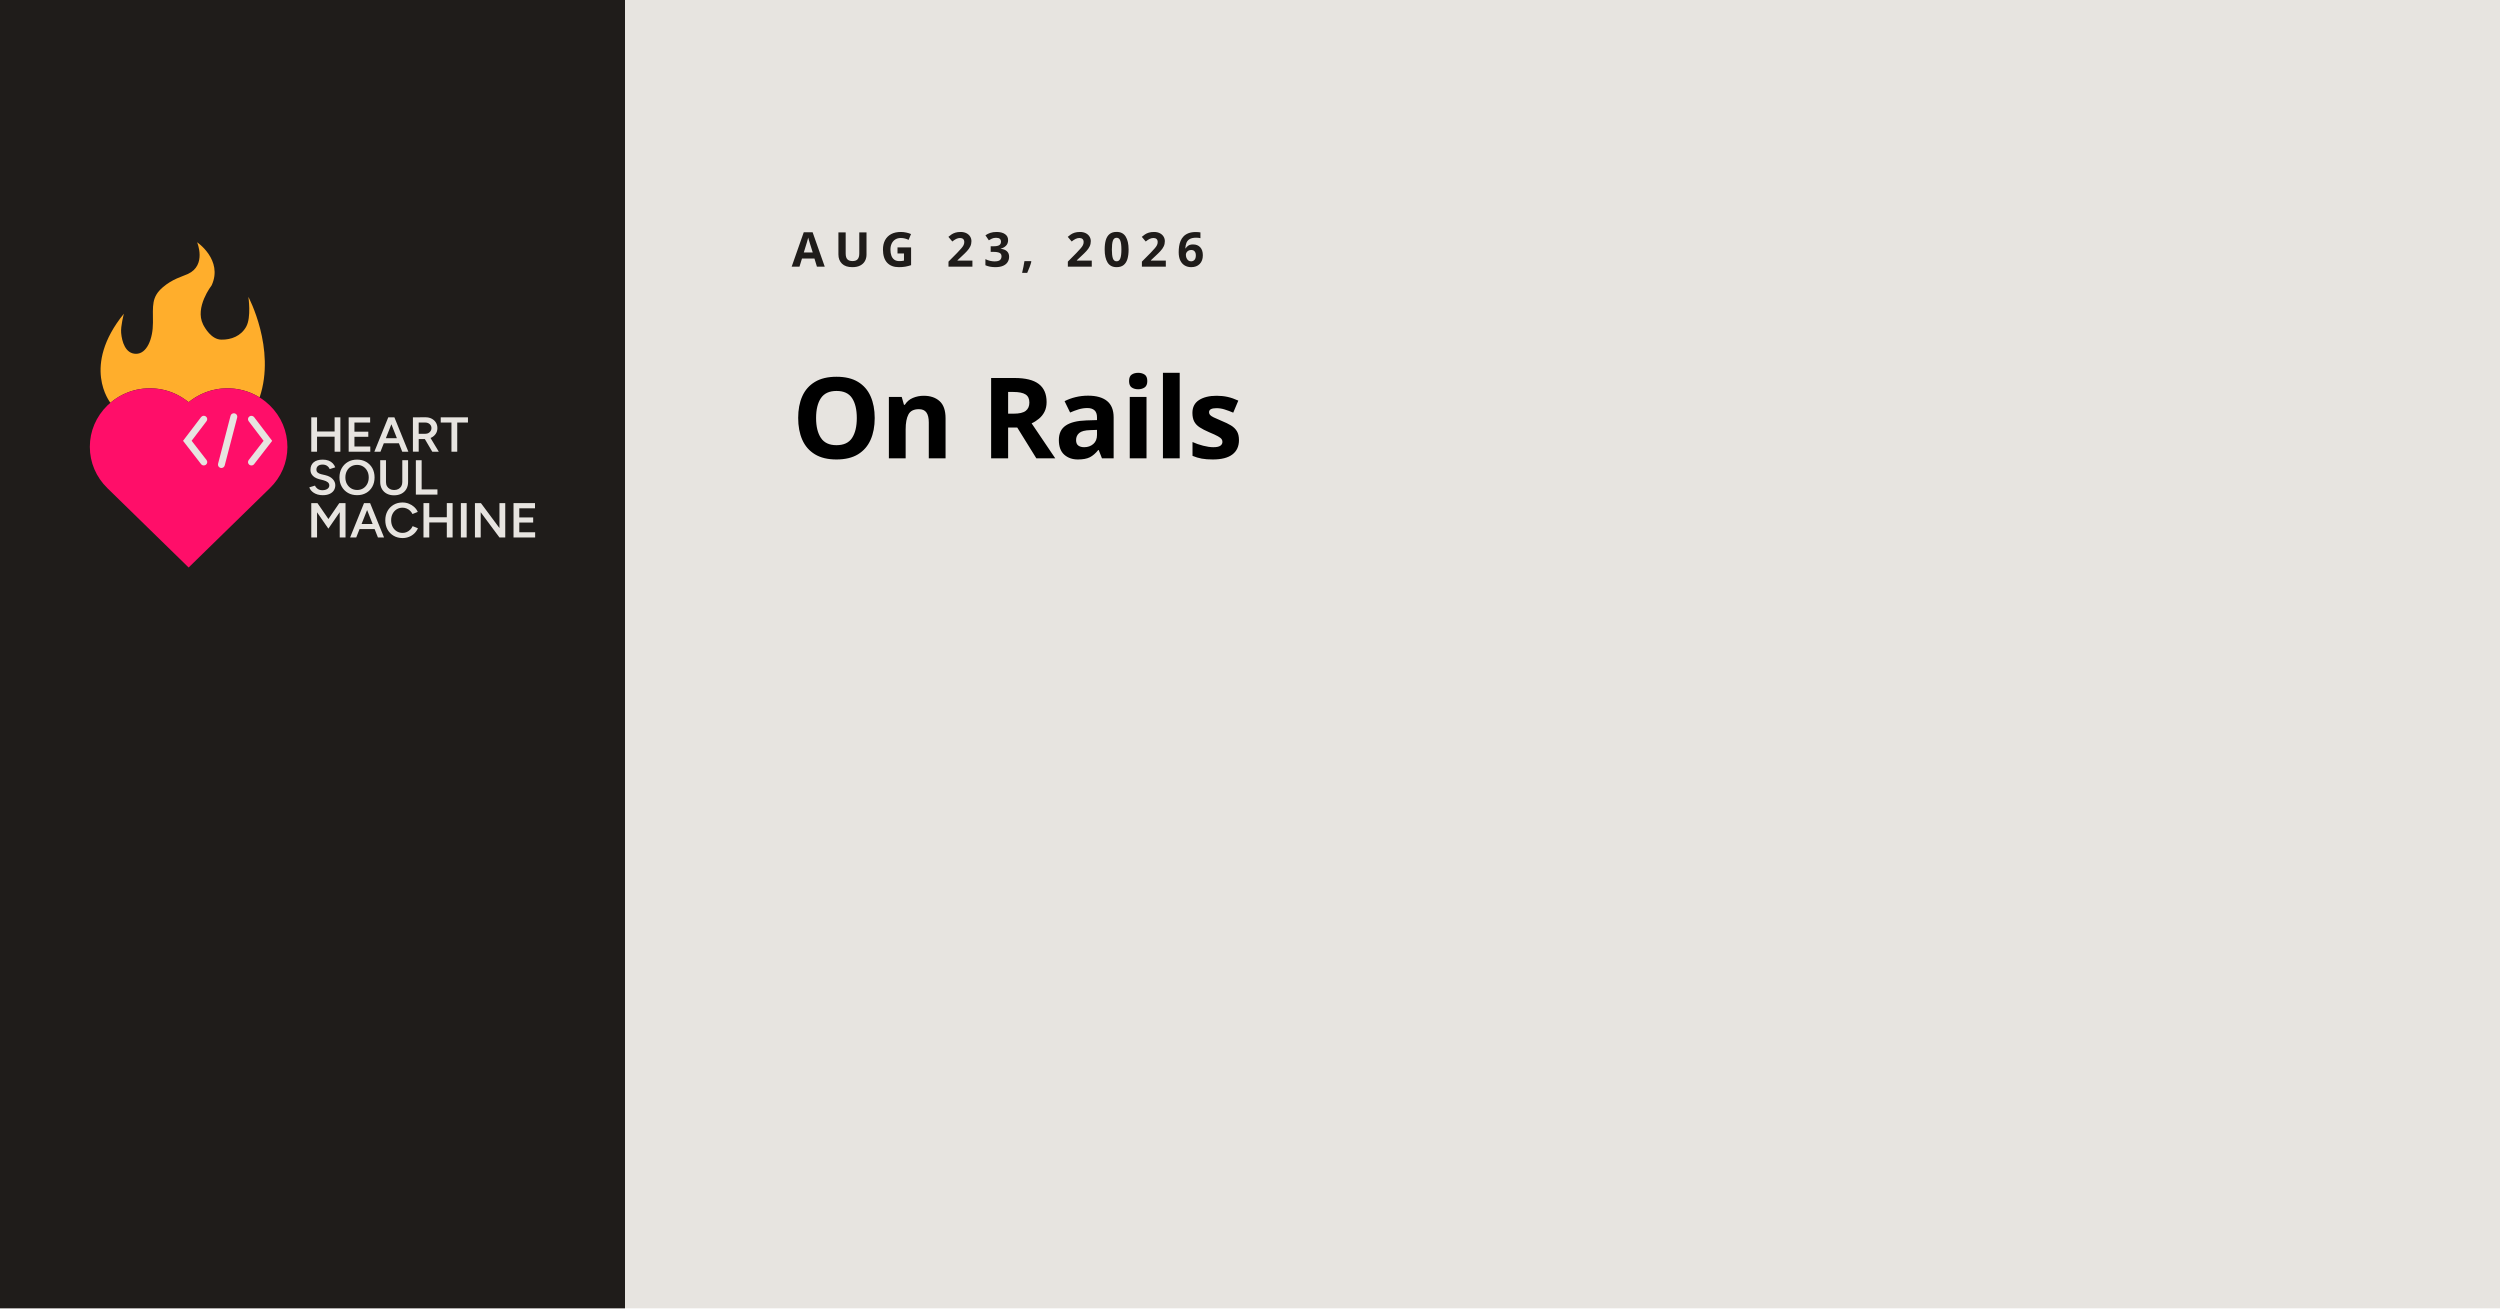
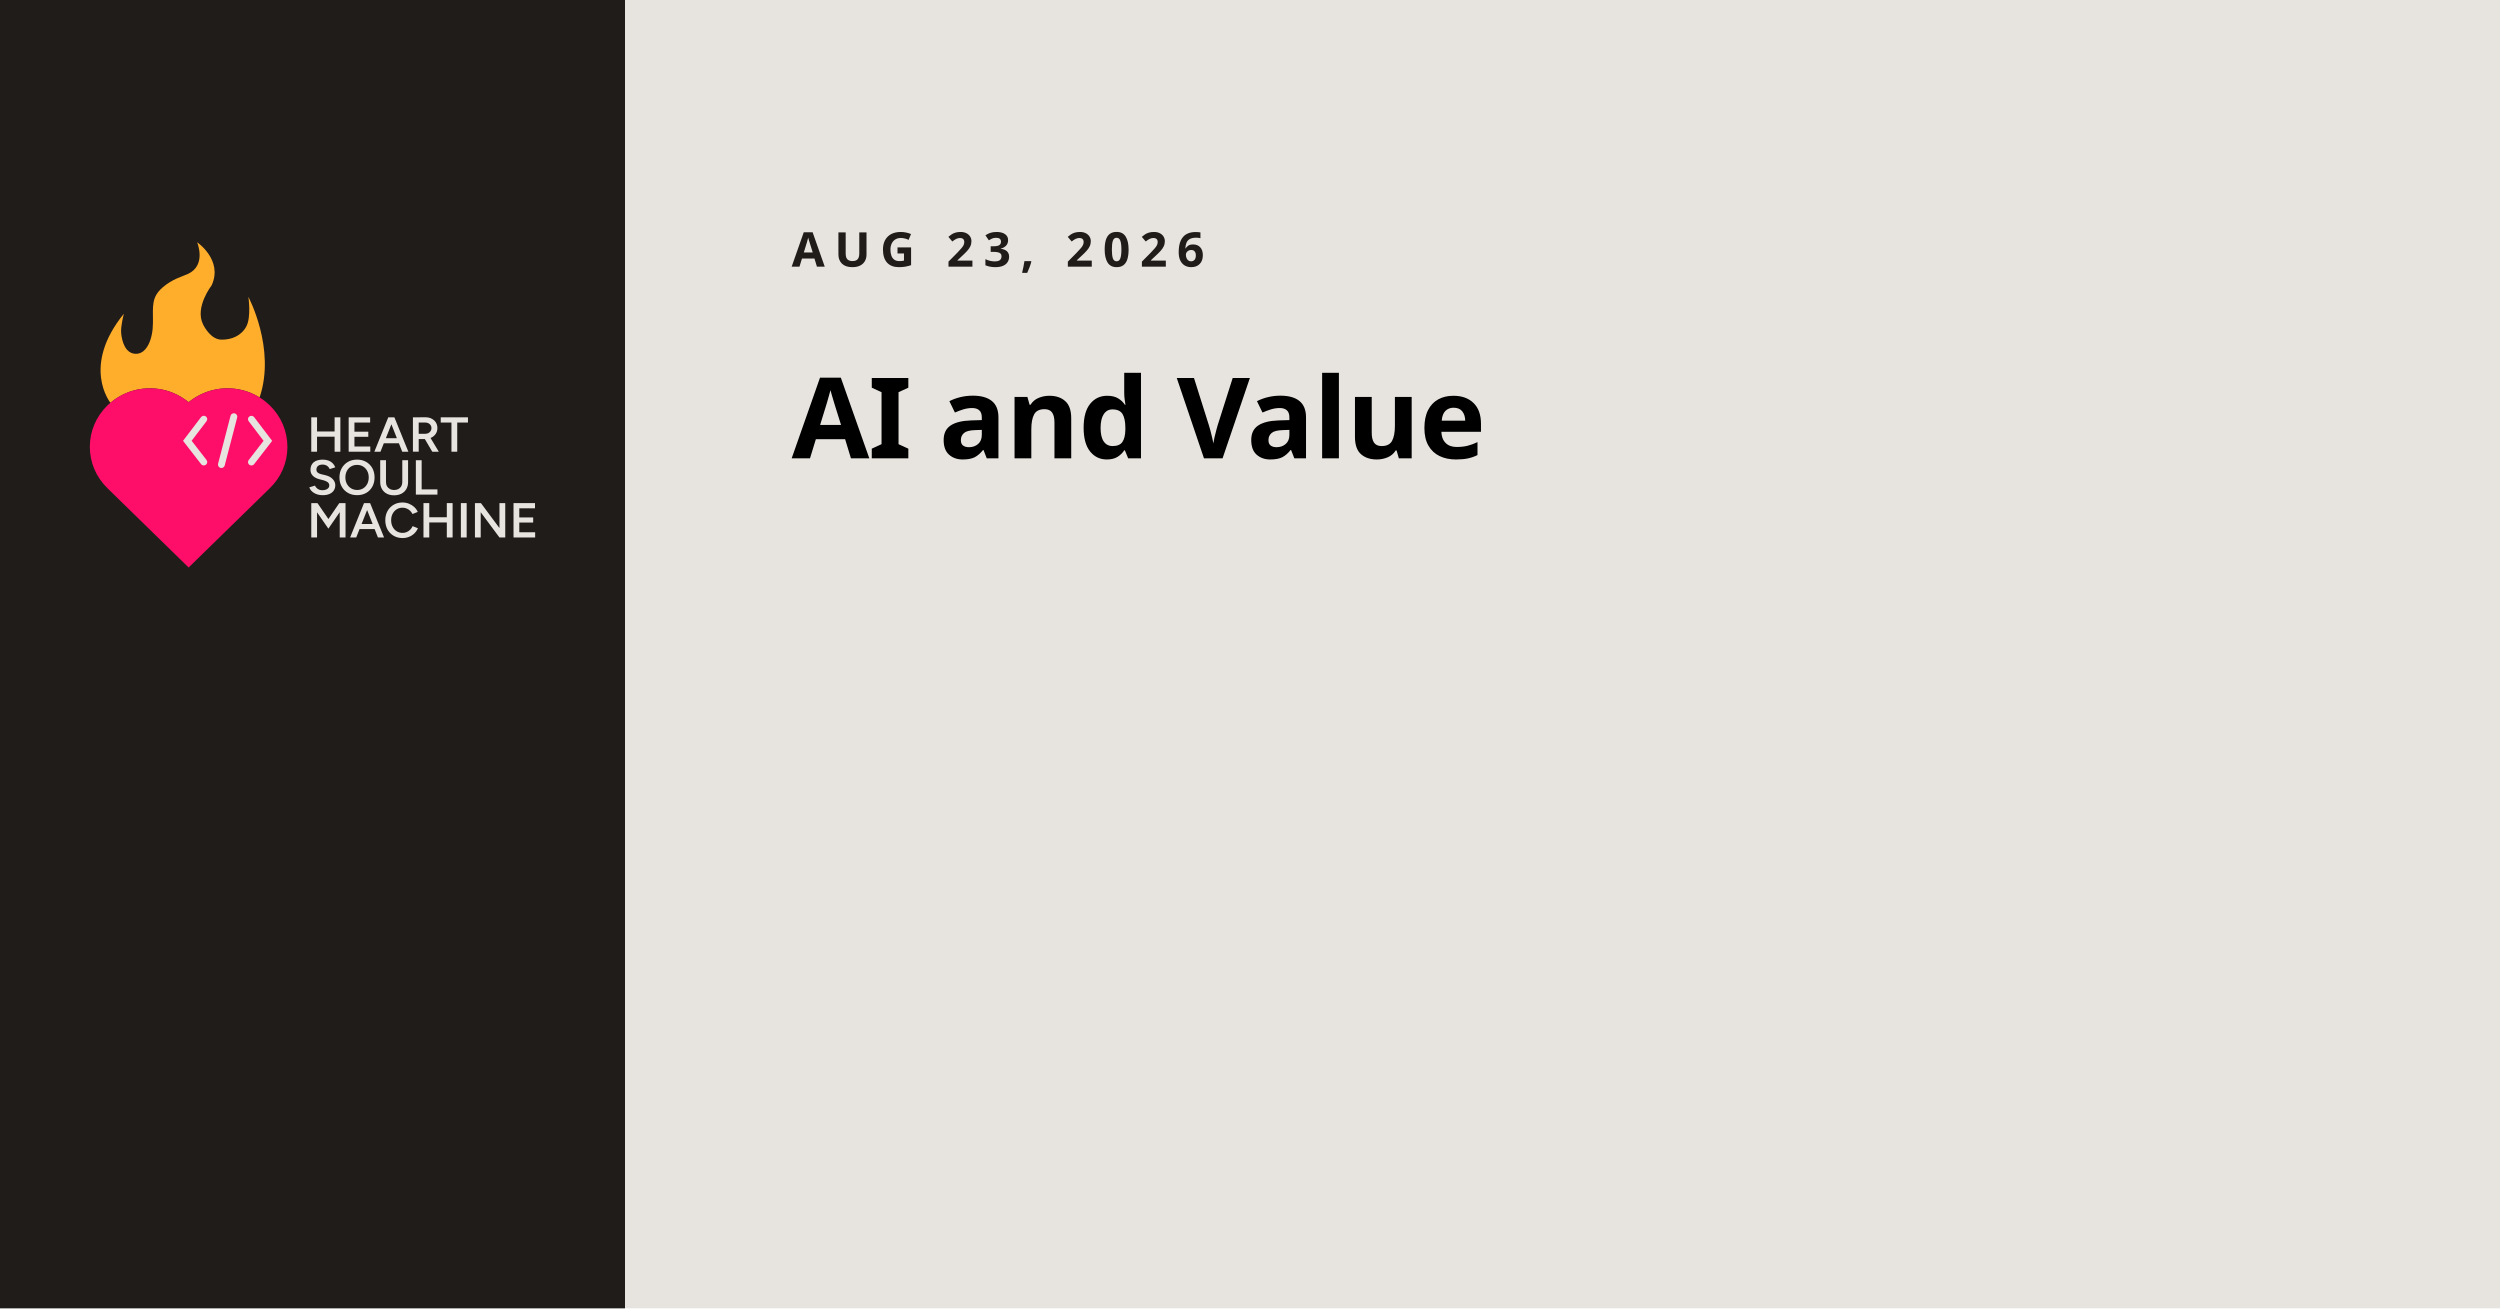
<svg xmlns="http://www.w3.org/2000/svg" id="Preview" data-name="Layer 1" viewBox="0 0 1200 628">
  <defs>
    <style>

      .date {
        font-family: Figtree;
        font-size: 23.02px;
        font-variation-settings: 'wght' 300;
        font-weight: 700;
        letter-spacing: .2em;
        text-transform: uppercase;
      }

      .date, .grey {
-           fill: #1f1c1a;
+         fill: #1f1c1a;
      }

      .description {
        font-family: Figtree-Bold, Figtree;
        font-variation-settings: 'wght' 700;
        font-weight: 700;
        letter-spacing: -.01em;
        font-size: 54px;
      }

      .grey, .cls-7, .paper, .cls-9 {
        stroke-width: 0px;
      }

      .cls-7 {
        fill: #ffae2c;
      }

      .paper {
        fill: #e7e4e0;
      }

      .cls-9 {
        fill: #ff0e69;
      }
    </style>
  </defs>
  <rect class="paper" width="1200" height="628" />
  <rect class="grey" width="300" height="628" />
  <text class="date" transform="translate(380 128)">
    <tspan x="0" y="0">AUG 23, 2026</tspan>
  </text>
  <text class="description" transform="translate(380 220)">
-     <tspan x="0" y="0">On Rails</tspan>
+     <tspan x="0" y="0">AI and Value</tspan>
  </text>
  <g>
    <g>
      <path class="cls-7" d="M53,193.33h0c.62-.54,1.27-1.04,1.93-1.51.03-.02.05-.04.08-.06.65-.46,1.31-.89,1.99-1.29.04-.02.07-.04.11-.07.68-.4,1.37-.77,2.07-1.11.03-.01.06-.03.09-.04.72-.34,1.44-.66,2.18-.94,0,0,0,0,0,0,7.56-2.88,16.12-2.53,23.47,1.11,0,0,.01,0,.02.01.73.36,1.44.75,2.14,1.18.01,0,.02.01.03.02.7.43,1.39.89,2.06,1.38h0s1.38,1.02,1.38,1.02c1.04-.86,2.14-1.61,3.26-2.3.05-.03.11-.07.16-.1,3.08-1.87,6.42-3.13,9.86-3.76.06-.01.13-.02.19-.04.66-.12,1.32-.21,1.98-.28.05,0,.1,0,.15-.01,2.77-.28,5.56-.18,8.3.32.04,0,.09.01.13.02.65.12,1.3.27,1.95.43.07.02.14.04.21.06,2.72.72,5.35,1.84,7.79,3.35h.1c7.88-23.41-5.41-48.23-5.41-48.23,0,0,1.47,9.77-1.03,14.29-2.49,4.52-7.2,6.34-11.98,6.25-4.78-.09-7.94-5.7-8.74-7.32-4.09-8.22,4.07-18.65,4.13-18.77,5.56-12.17-6.99-20.66-6.99-20.66,0,0,4.68,10.97-4.39,15.21-2.72,1.27-7.33,2.32-12.07,6.4-5.51,4.74-4.73,8.88-4.73,16.9,0,8.02-2.97,15.04-8.12,15.04-5.16,0-6.78-5.9-7.15-10.04-.29-3.26,1.31-9.21,1.31-9.21-20.49,25.26-6.58,42.51-6.48,42.75h.01Z" />
      <path class="cls-9" d="M129.49,194.58c-10.63-10.36-27.56-10.96-38.95-1.53-11.39-9.43-28.31-8.83-38.95,1.53-5.46,5.33-8.47,12.39-8.47,19.89s3.01,14.57,8.47,19.89c3.04,2.99,37.83,36.94,38.18,37.28l.78.76.77-.76c2.41-2.38,22.96-22.44,32.84-32.08,3.16-3.09,5.25-5.12,5.32-5.19,5.45-5.26,8.46-12.28,8.48-19.78.02-7.56-2.99-14.66-8.47-20.01Z" />
      <path class="paper" d="M99.14,220.81c.55.71.41,1.73-.31,2.27-.3.22-.65.33-1,.33-.5,0-.99-.22-1.31-.64l-8.66-11.18,8.65-11.37c.55-.72,1.58-.86,2.3-.33.73.54.88,1.55.33,2.27l-7.16,9.41,7.15,9.23Z" />
      <path class="paper" d="M113.85,200.38l-5.99,23.04c-.19.73-.86,1.22-1.59,1.22-.13,0-.27-.02-.41-.05-.88-.22-1.41-1.11-1.19-1.97l5.99-23.04c.22-.87,1.12-1.39,2-1.17.88.22,1.41,1.11,1.19,1.97Z" />
      <path class="paper" d="M121.99,222.78c-.32.42-.81.64-1.31.64-.35,0-.7-.11-1-.33-.72-.54-.86-1.56-.31-2.27l7.15-9.23-7.16-9.41c-.55-.72-.4-1.73.33-2.27.73-.54,1.76-.39,2.3.33l8.65,11.37-8.66,11.18Z" />
    </g>
    <g>
      <polygon class="paper" points="152.18 209.61 160.61 209.61 160.61 216.82 163.38 216.82 163.38 200.32 160.61 200.32 160.61 207.11 152.18 207.11 152.18 200.32 149.41 200.32 149.41 216.82 152.18 216.82 152.18 209.61" />
      <polygon class="paper" points="170.13 216.82 177.74 216.82 177.74 214.32 170.13 214.32 170.13 209.66 176.78 209.66 176.78 207.21 170.13 207.21 170.13 202.82 177.67 202.82 177.67 200.32 170.13 200.32 169.56 200.32 167.36 200.32 167.36 216.82 169.56 216.82 170.13 216.82" />
      <path class="paper" d="M184.25,212.77h7.22l1.6,4.05h2.94l-6.7-16.5h-2.94l-6.68,16.5h2.94l1.6-4.05ZM187.86,203.65l2.65,6.69h-5.3l2.65-6.69Z" />
      <path class="paper" d="M200.98,210.74h2.94l3.57,6.08h3.13l-3.97-6.6c.13-.05.26-.1.38-.16.91-.45,1.62-1.06,2.14-1.85.52-.78.78-1.69.78-2.71s-.25-1.93-.74-2.71c-.49-.79-1.18-1.4-2.06-1.85-.88-.45-1.89-.66-3.04-.65l-3.4.02h-2.51v16.5h2.78v-6.08ZM206.24,203.57c.57.5.86,1.15.86,1.93,0,.52-.13.98-.4,1.39-.26.41-.61.73-1.03.97-.42.24-.91.35-1.45.35h-3.25v-5.4h3.04c.91,0,1.65.25,2.23.75Z" />
      <polygon class="paper" points="211.55 202.82 216.7 202.82 216.7 216.82 219.47 216.82 219.47 202.82 224.62 202.82 224.62 200.32 211.55 200.32 211.55 202.82" />
      <path class="paper" d="M150.59,236.53c.55.36,1.19.64,1.91.85.73.2,1.53.31,2.41.31,1.29,0,2.39-.2,3.29-.61.9-.41,1.58-.97,2.05-1.7s.69-1.56.69-2.5c0-1.07-.42-2.04-1.24-2.92-.83-.88-1.99-1.5-3.49-1.86l-2.06-.49c-.7-.17-1.26-.43-1.66-.77-.41-.34-.61-.81-.61-1.43,0-.75.26-1.34.78-1.77.52-.42,1.23-.64,2.14-.64s1.61.2,2.2.61c.59.41,1,.93,1.24,1.56l2.68-.85c-.26-.71-.65-1.34-1.17-1.9-.53-.56-1.19-1-2-1.32-.81-.32-1.74-.48-2.81-.48-1.9,0-3.36.43-4.38,1.28-1.02.86-1.53,2.05-1.53,3.6,0,.82.18,1.52.54,2.12.36.6.85,1.09,1.48,1.48.63.39,1.34.69,2.12.9l2.06.52c.86.22,1.55.53,2.06.93.51.4.77.92.77,1.54,0,.69-.3,1.25-.91,1.67-.61.42-1.43.64-2.47.64-.89-.02-1.64-.24-2.25-.68-.61-.44-1.01-.95-1.22-1.53l-2.73.83c.14.49.4.95.75,1.4s.81.85,1.36,1.21Z" />
      <path class="paper" d="M175.79,236.6c1.25-.72,2.23-1.73,2.94-3.02.71-1.29,1.06-2.77,1.06-4.43s-.36-3.14-1.06-4.42c-.71-1.28-1.7-2.29-2.97-3.02-1.27-.73-2.72-1.1-4.37-1.1s-3.12.37-4.38,1.1c-1.26.73-2.25,1.74-2.98,3.02-.73,1.28-1.09,2.76-1.09,4.44s.36,3.12,1.09,4.41c.73,1.29,1.73,2.29,3,3.02s2.74,1.08,4.4,1.08,3.09-.36,4.34-1.08ZM166.51,232.28c-.49-.9-.73-1.95-.73-3.12s.24-2.2.72-3.11c.48-.91,1.14-1.62,1.99-2.13.84-.51,1.81-.77,2.9-.77s2.07.26,2.91.78c.84.52,1.5,1.23,1.97,2.13.48.9.72,1.94.72,3.12s-.24,2.2-.71,3.1c-.47.9-1.12,1.61-1.95,2.13-.83.52-1.79.78-2.87.78s-2.08-.26-2.93-.78c-.85-.52-1.52-1.23-2.01-2.13Z" />
      <path class="paper" d="M182.5,220.91v10.47c0,1.27.28,2.39.83,3.35.55.96,1.32,1.7,2.32,2.23s2.16.79,3.48.79,2.56-.26,3.58-.79c1.01-.53,1.79-1.27,2.34-2.23.55-.96.83-2.07.83-3.35v-10.47h-2.78v10.47c0,.77-.16,1.44-.48,2.01-.32.57-.78,1.02-1.38,1.34-.6.32-1.29.48-2.07.48s-1.44-.16-2.03-.48c-.59-.32-1.05-.77-1.38-1.34-.33-.57-.49-1.24-.49-2.01v-10.47h-2.78Z" />
      <polygon class="paper" points="209.97 234.91 202.39 234.91 202.39 220.91 199.61 220.91 199.61 237.41 201.55 237.41 202.39 237.41 209.97 237.41 209.97 234.91" />
      <polygon class="paper" points="163.07 241.53 162.86 241.49 157.64 249.13 152.38 241.49 152.18 241.52 152.18 241.49 149.41 241.49 149.41 257.99 152.18 257.99 152.18 245.9 157.62 253.75 163.07 245.83 163.07 257.99 165.85 257.99 165.85 241.49 163.07 241.49 163.07 241.53" />
      <path class="paper" d="M177.53,241.49h-2.8l-6.68,16.5h2.94l1.6-4.05h7.22l1.6,4.05h2.94l-6.7-16.5h-.14ZM173.56,251.51l2.65-6.69,2.65,6.69h-5.3Z" />
      <path class="paper" d="M196.9,254.24c-.49.49-1.04.87-1.65,1.14-.61.28-1.27.41-1.97.41-1.07,0-2.02-.26-2.86-.78-.84-.52-1.49-1.23-1.96-2.15-.47-.91-.71-1.96-.71-3.14s.23-2.22.71-3.12c.47-.9,1.12-1.61,1.94-2.13.82-.52,1.76-.78,2.81-.78.69,0,1.34.13,1.96.38.62.25,1.18.61,1.66,1.07.49.46.87.99,1.16,1.59l2.54-1.01c-.4-.9-.97-1.68-1.71-2.36-.74-.68-1.59-1.21-2.55-1.59-.96-.38-1.98-.58-3.06-.58-1.61,0-3.04.37-4.28,1.1-1.24.73-2.22,1.74-2.93,3.02-.71,1.28-1.06,2.75-1.06,4.42s.36,3.14,1.06,4.42c.71,1.28,1.69,2.29,2.94,3.02,1.25.73,2.68,1.1,4.3,1.1,1.1,0,2.14-.2,3.11-.59s1.83-.95,2.56-1.66c.73-.71,1.3-1.54,1.7-2.46l-2.54-1.01c-.29.64-.67,1.21-1.16,1.7Z" />
      <polygon class="paper" points="214.47 248.28 206.05 248.28 206.05 241.49 203.27 241.49 203.27 257.99 206.05 257.99 206.05 250.78 214.47 250.78 214.47 257.99 217.25 257.99 217.25 241.49 214.47 241.49 214.47 248.28" />
      <rect class="paper" x="221.22" y="241.49" width="2.78" height="16.5" />
      <polygon class="paper" points="239.74 253.47 230.84 241.49 227.97 241.49 227.97 257.99 230.74 257.99 230.74 245.87 239.74 257.99 242.52 257.99 242.52 241.49 239.74 241.49 239.74 253.47" />
      <polygon class="paper" points="249.26 255.49 249.26 250.82 255.92 250.82 255.92 248.37 249.26 248.37 249.26 243.99 256.8 243.99 256.8 241.49 249.26 241.49 248.69 241.49 246.49 241.49 246.49 257.99 248.69 257.99 249.26 257.99 256.87 257.99 256.87 255.49 249.26 255.49" />
    </g>
  </g>
</svg>
